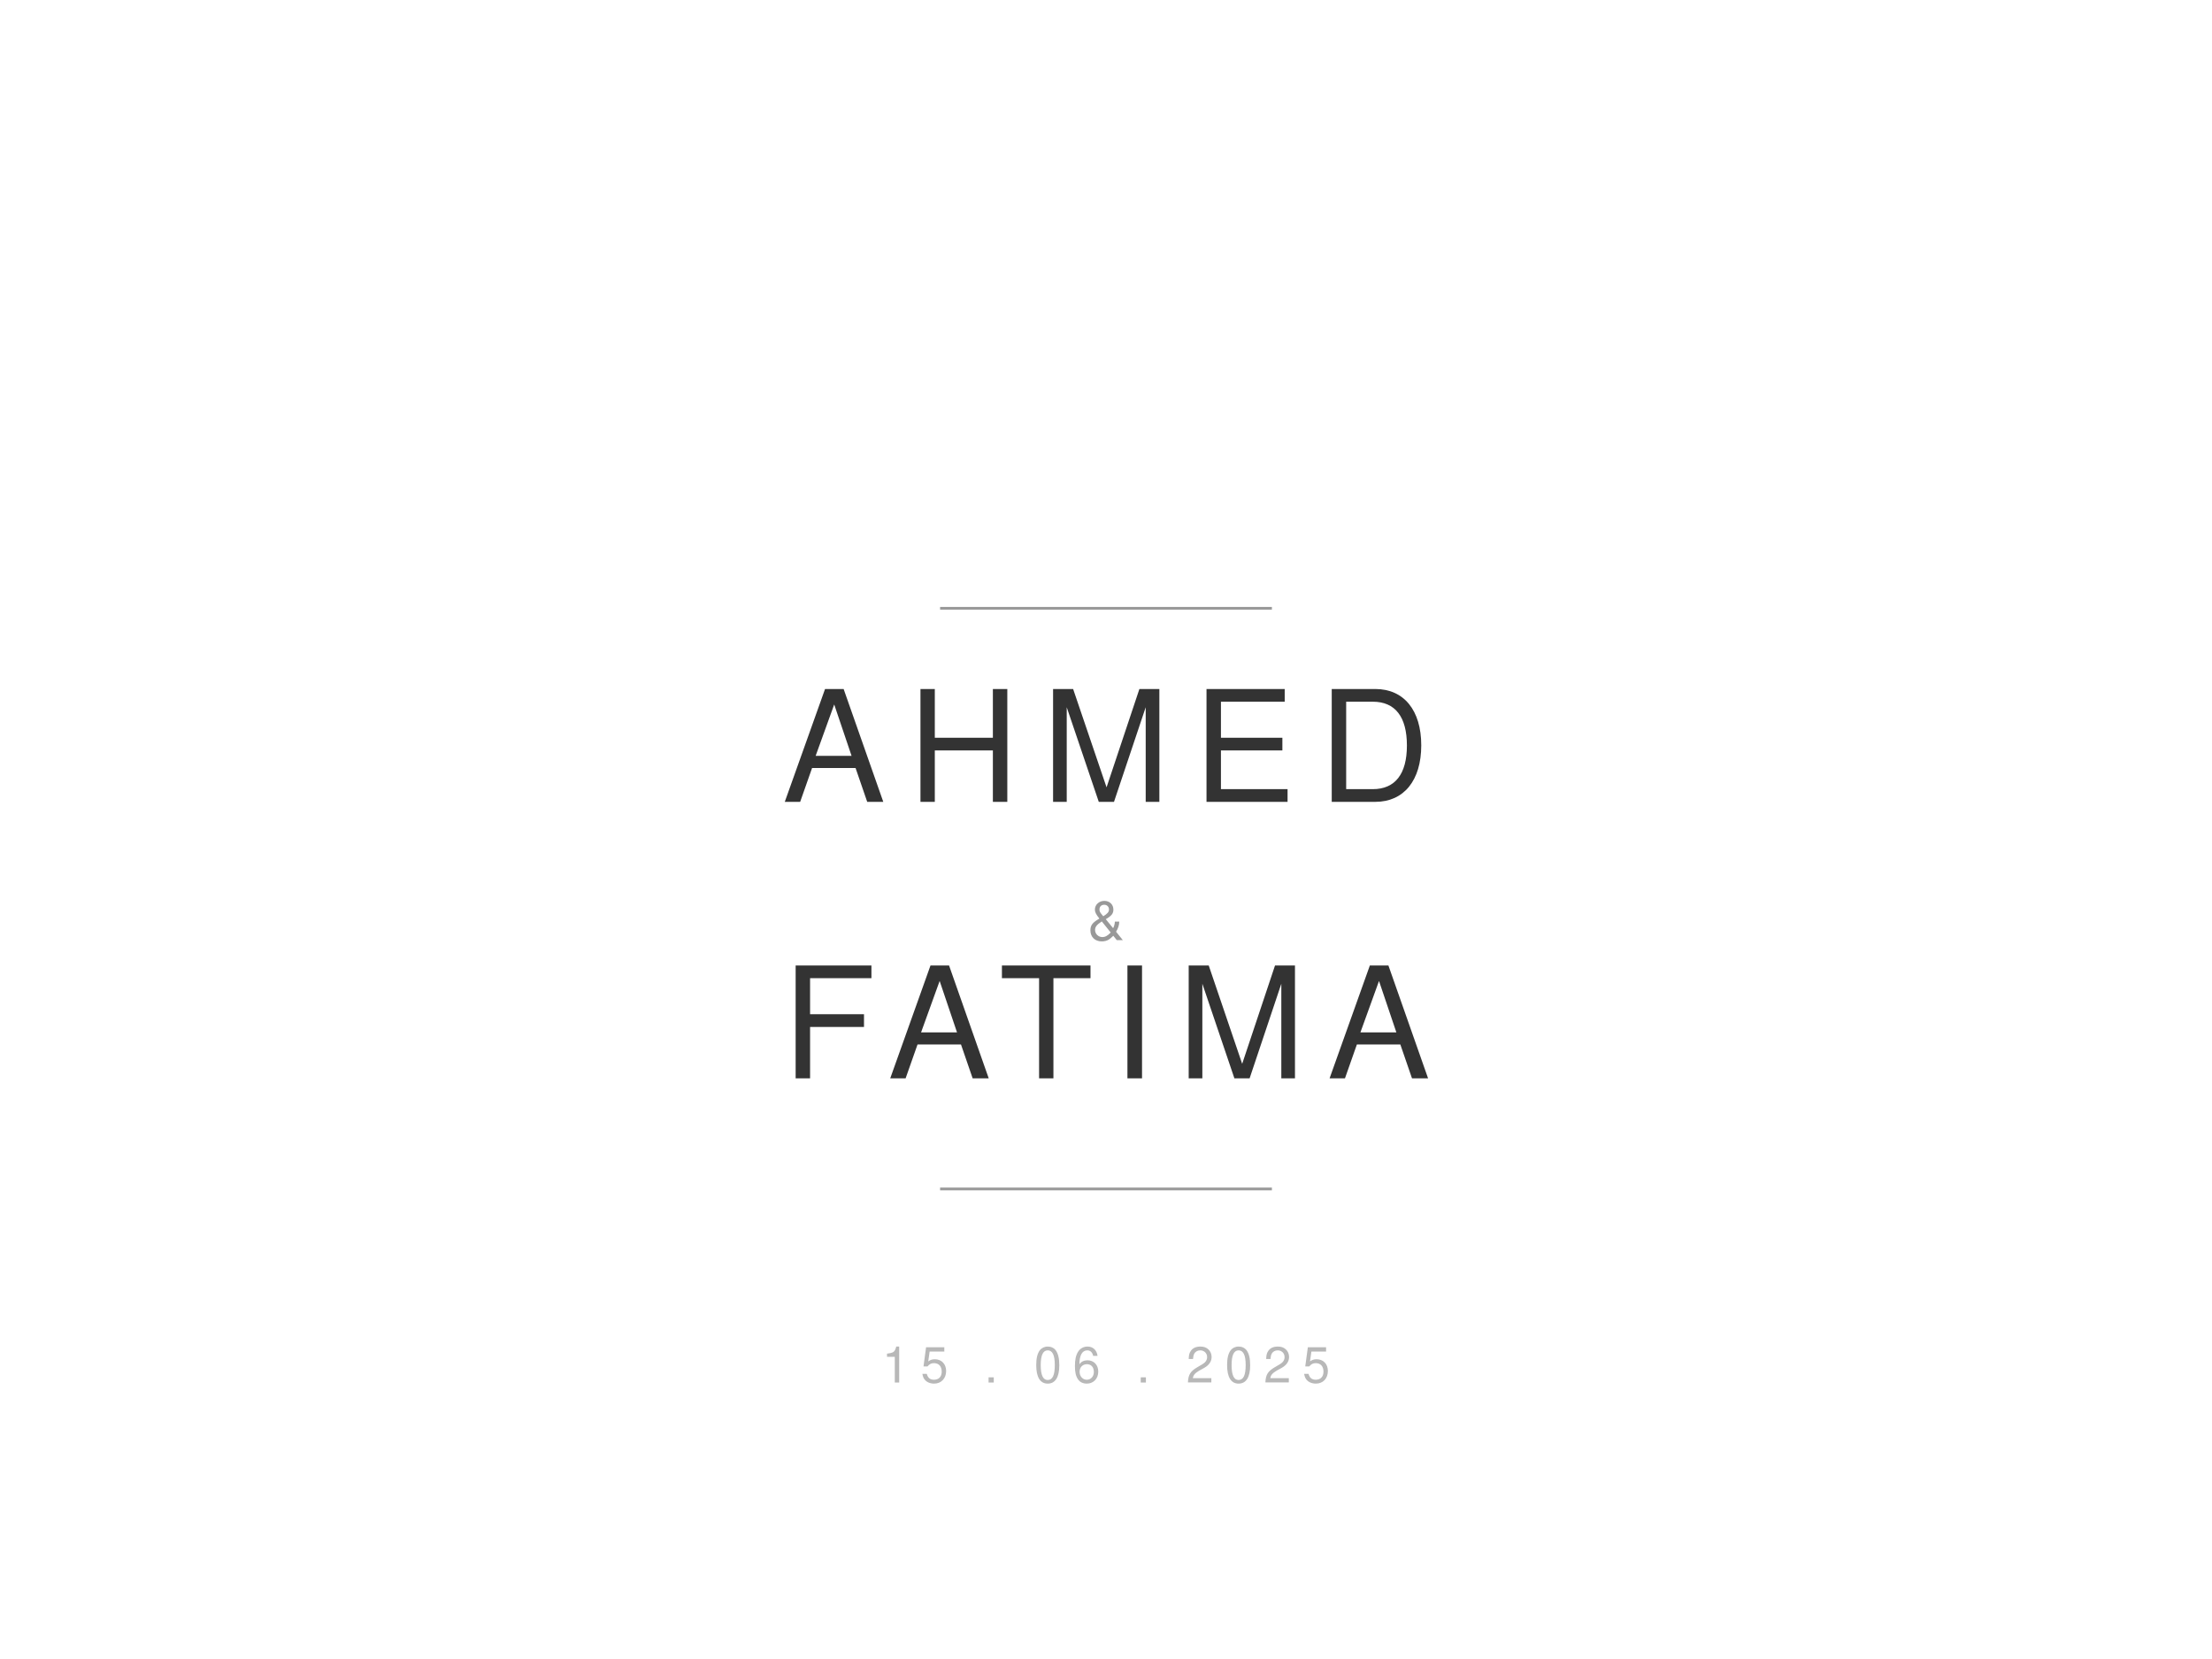
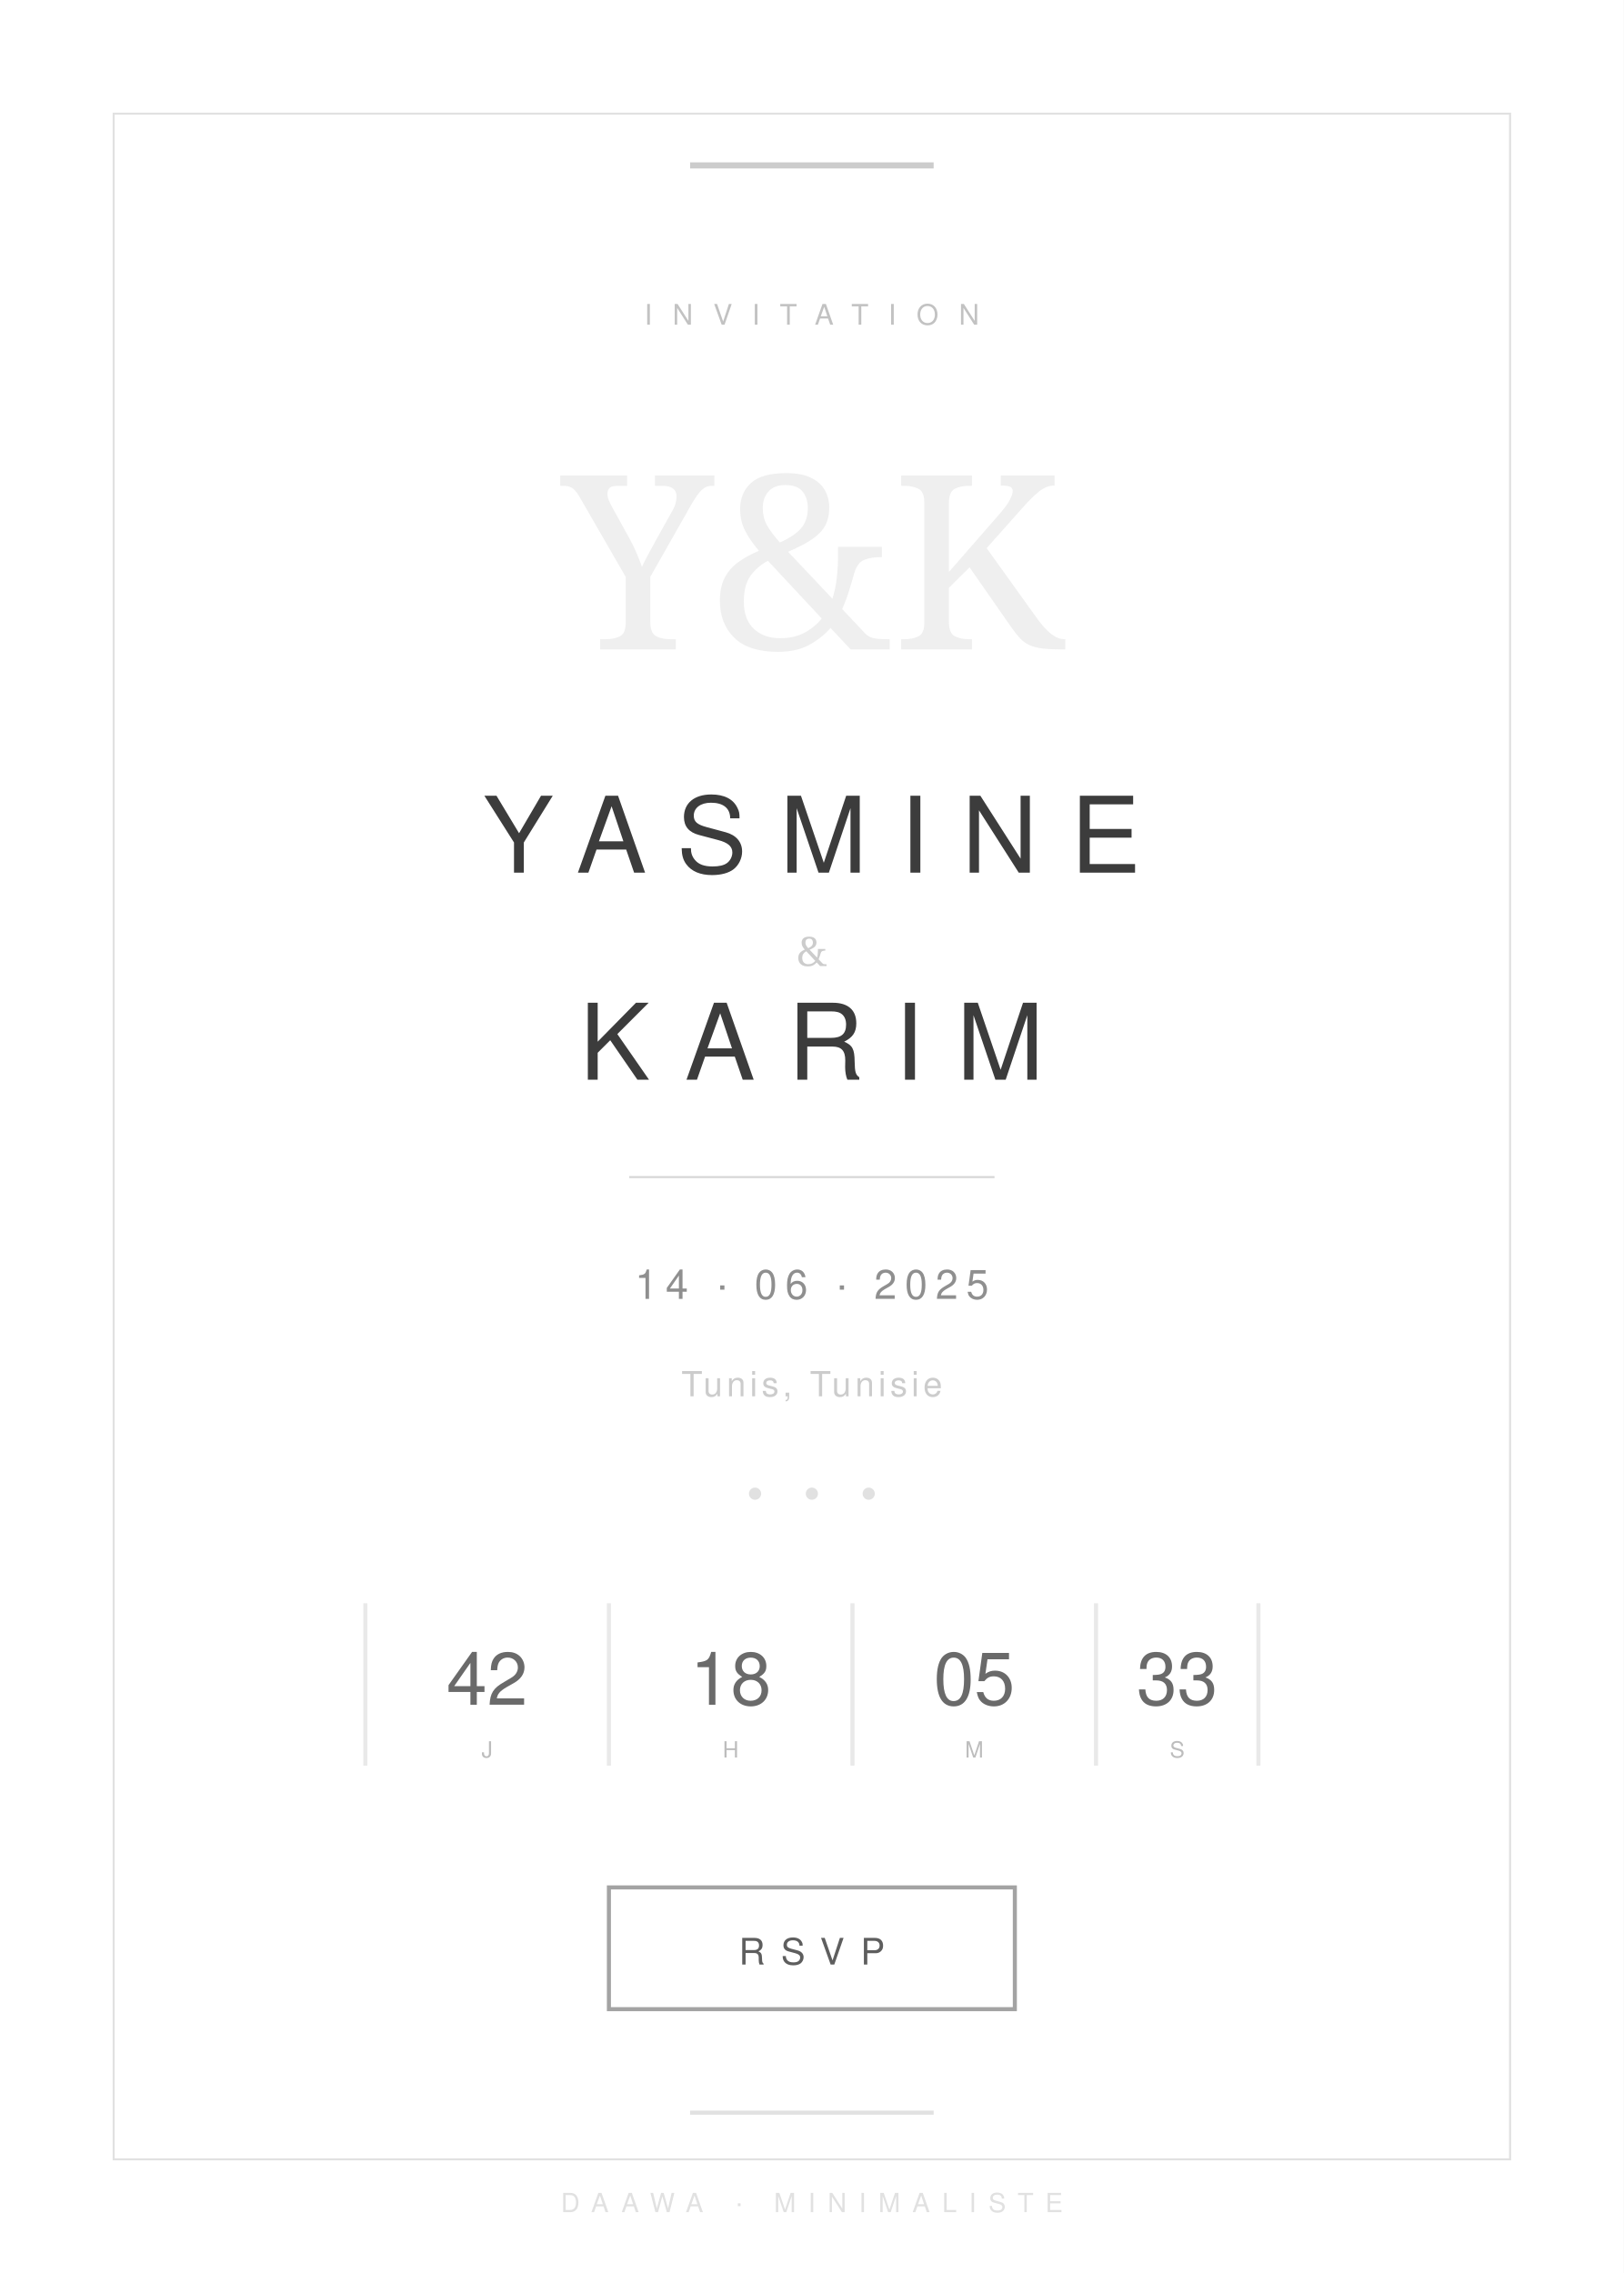
- <svg xmlns="http://www.w3.org/2000/svg" viewBox="0 0 400 300" width="400" height="300">
-   <rect width="400" height="300" fill="#FFFFFF" />
-   <line x1="170" y1="110" x2="230" y2="110" stroke="#999999" stroke-width="0.5" />
-   <text x="200" y="145" text-anchor="middle" font-family="Helvetica,Arial,sans-serif" font-size="28" font-weight="100" fill="#333333" letter-spacing="4">AHMED</text>
-   <text x="200" y="170" text-anchor="middle" font-family="Helvetica,Arial,sans-serif" font-size="10" fill="#999999" letter-spacing="8">&amp;</text>
-   <text x="200" y="195" text-anchor="middle" font-family="Helvetica,Arial,sans-serif" font-size="28" font-weight="100" fill="#333333" letter-spacing="4">FATIMA</text>
-   <line x1="170" y1="215" x2="230" y2="215" stroke="#999999" stroke-width="0.5" />
-   <text x="200" y="250" text-anchor="middle" font-family="Helvetica,Arial,sans-serif" font-size="9" fill="#333333" opacity="0.35" letter-spacing="2">15 . 06 . 2025</text>
+ <svg xmlns="http://www.w3.org/2000/svg" viewBox="0 0 400 560" width="400" height="560">
+   <rect width="400" height="560" fill="#FFFFFF" />
+   <rect x="28" y="28" width="344" height="504" fill="none" stroke="#333333" stroke-width="0.5" opacity="0.15" />
+   <rect x="170" y="40" width="60" height="1.5" fill="#999999" opacity="0.5" />
+   <text x="200" y="80" text-anchor="middle" font-family="Helvetica,Arial,sans-serif" font-size="7" fill="#999999" opacity="0.6" letter-spacing="5">INVITATION</text>
+   <text x="200" y="160" text-anchor="middle" font-family="Georgia,serif" font-size="60" fill="#333333" opacity="0.08" font-weight="300">Y&amp;K</text>
+   <text x="200" y="215" text-anchor="middle" font-family="Helvetica,Arial,sans-serif" font-size="26" fill="#1A1A1A" font-weight="200" letter-spacing="8" opacity="0.85">YASMINE</text>
+   <text x="200" y="238" text-anchor="middle" font-family="Georgia,serif" font-size="10" fill="#999999" opacity="0.5">&amp;</text>
+   <text x="200" y="266" text-anchor="middle" font-family="Helvetica,Arial,sans-serif" font-size="26" fill="#1A1A1A" font-weight="200" letter-spacing="8" opacity="0.85">KARIM</text>
+   <line x1="155" y1="290" x2="245" y2="290" stroke="#333" stroke-width="0.5" opacity="0.2" />
+   <text x="200" y="320" text-anchor="middle" font-family="Helvetica,Arial,sans-serif" font-size="10" fill="#333333" opacity="0.55" letter-spacing="2" font-weight="300">14 · 06 · 2025</text>
+   <text x="200" y="344" text-anchor="middle" font-family="Helvetica,Arial,sans-serif" font-size="8.5" fill="#999999" opacity="0.5" letter-spacing="1">Tunis, Tunisie</text>
+   <circle cx="186" cy="368" r="1.5" fill="#999" opacity="0.3" />
+   <circle cx="200" cy="368" r="1.5" fill="#999" opacity="0.3" />
+   <circle cx="214" cy="368" r="1.5" fill="#999" opacity="0.3" />
+   <g transform="translate(200,415)" opacity="0.65">
+     <line x1="-110" y1="-20" x2="-110" y2="20" stroke="#ddd" stroke-width="1" />
+     <line x1="-50" y1="-20" x2="-50" y2="20" stroke="#ddd" stroke-width="1" />
+     <line x1="10" y1="-20" x2="10" y2="20" stroke="#ddd" stroke-width="1" />
+     <line x1="70" y1="-20" x2="70" y2="20" stroke="#ddd" stroke-width="1" />
+     <line x1="110" y1="-20" x2="110" y2="20" stroke="#ddd" stroke-width="1" />
+     <text x="-80" y="5" text-anchor="middle" font-family="Helvetica,Arial,sans-serif" font-size="18" fill="#1A1A1A" font-weight="100">42</text>
+     <text x="-20" y="5" text-anchor="middle" font-family="Helvetica,Arial,sans-serif" font-size="18" fill="#1A1A1A" font-weight="100">18</text>
+     <text x="40" y="5" text-anchor="middle" font-family="Helvetica,Arial,sans-serif" font-size="18" fill="#1A1A1A" font-weight="100">05</text>
+     <text x="90" y="5" text-anchor="middle" font-family="Helvetica,Arial,sans-serif" font-size="18" fill="#1A1A1A" font-weight="100">33</text>
+     <text x="-80" y="18" text-anchor="middle" font-family="Helvetica,Arial,sans-serif" font-size="5.5" fill="#999" letter-spacing="1">J</text>
+     <text x="-20" y="18" text-anchor="middle" font-family="Helvetica,Arial,sans-serif" font-size="5.5" fill="#999" letter-spacing="1">H</text>
+     <text x="40" y="18" text-anchor="middle" font-family="Helvetica,Arial,sans-serif" font-size="5.5" fill="#999" letter-spacing="1">M</text>
+     <text x="90" y="18" text-anchor="middle" font-family="Helvetica,Arial,sans-serif" font-size="5.5" fill="#999" letter-spacing="1">S</text>
+   </g>
+   <rect x="150" y="465" width="100" height="30" rx="0" fill="none" stroke="#1A1A1A" stroke-width="1" opacity="0.4" />
+   <text x="200" y="484" text-anchor="middle" font-family="Helvetica,Arial,sans-serif" font-size="9" fill="#1A1A1A" letter-spacing="4" opacity="0.7">RSVP</text>
+   <rect x="170" y="520" width="60" height="1" fill="#999999" opacity="0.3" />
+   <text x="200" y="545" text-anchor="middle" font-family="Helvetica,Arial,sans-serif" font-size="6.5" fill="#999" opacity="0.3" letter-spacing="3">DAAWA · MINIMALISTE</text>
</svg>
